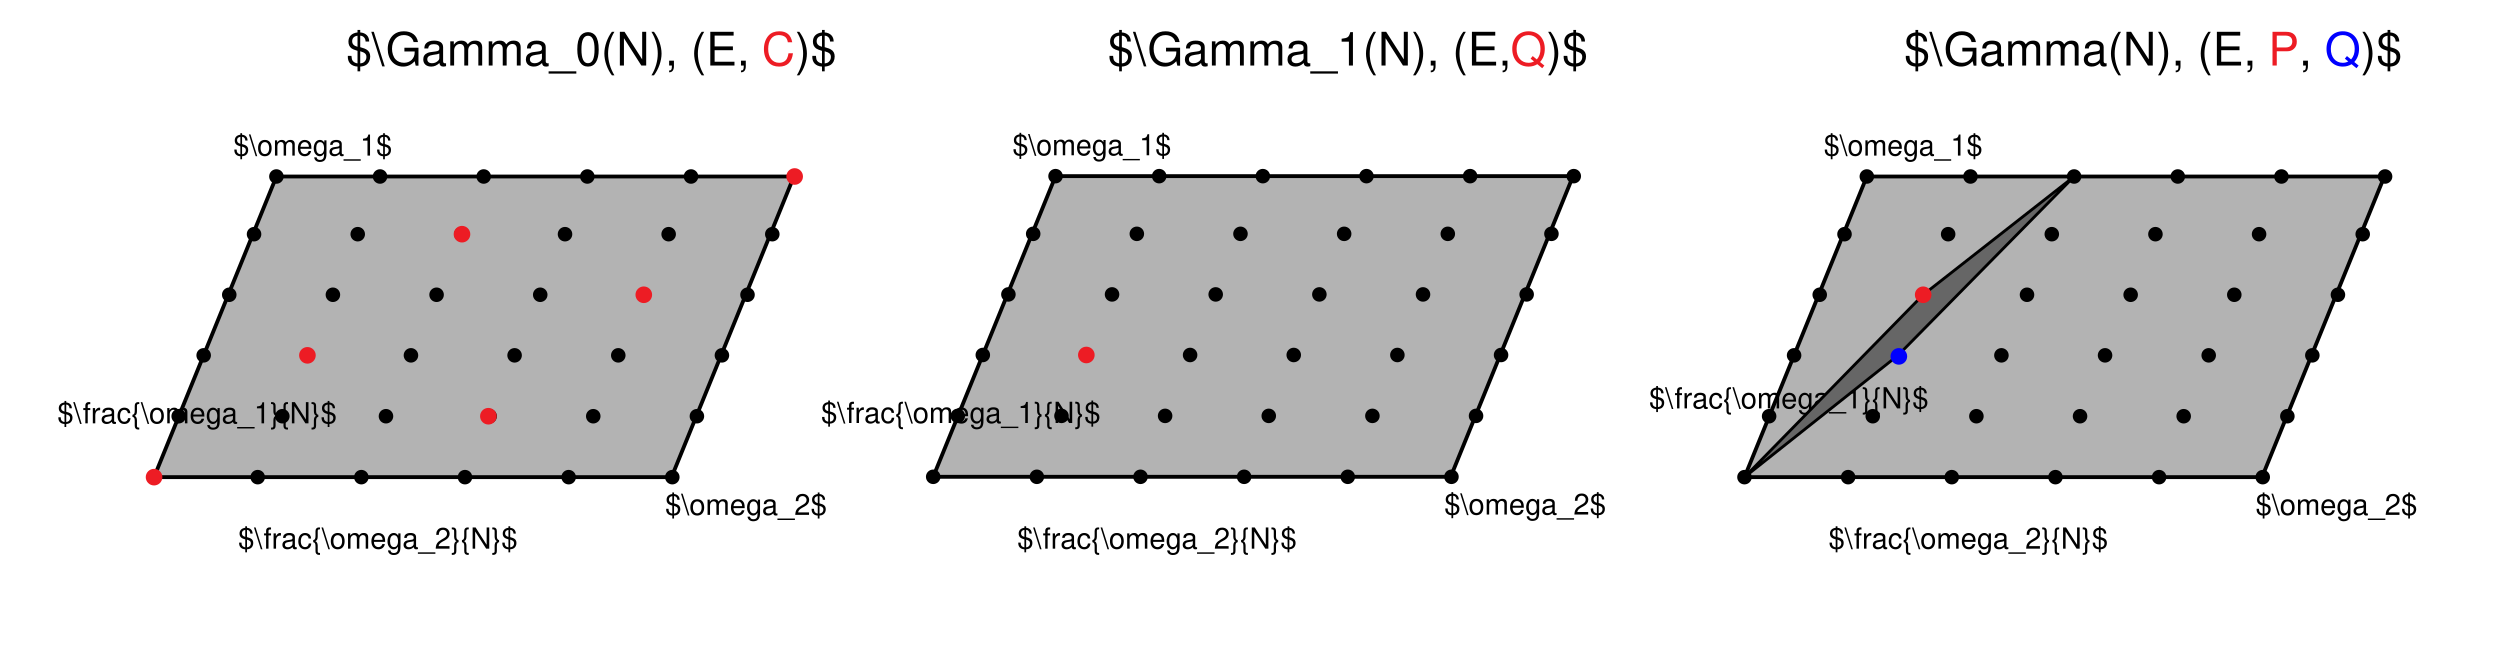
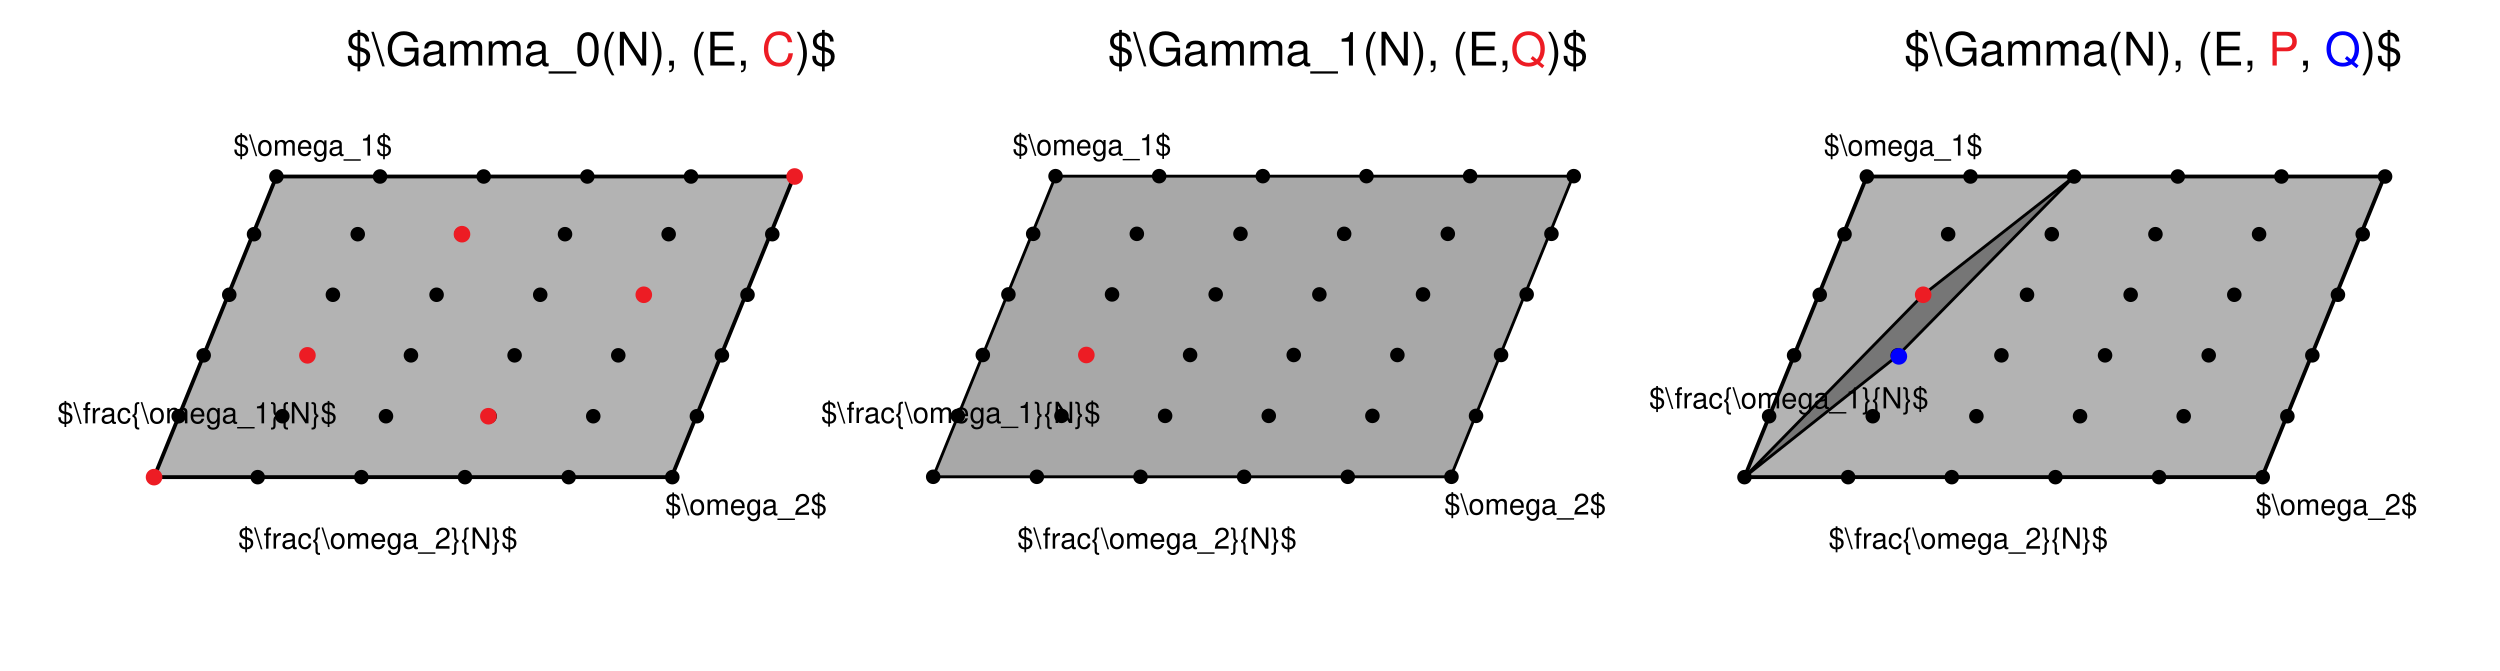
<svg xmlns="http://www.w3.org/2000/svg" version="1.1" id="Layer_1" x="0px" y="0px" viewBox="0 0 649.59 174.22" style="enable-background:new 0 0 649.59 174.22;" xml:space="preserve">
  <style type="text/css">
+ 	.Graphic_x0020_Style{fill-opacity:0.34;stroke:#000000;stroke-width:0.75;stroke-miterlimit:10;}
	.st0{fill:#B3B3B3;stroke:#000000;stroke-miterlimit:10;}
	.st1{font-family:'Helvetica';}
	.st2{font-size:7.569px;}
	.st3{font-size:12px;}
	.st4{fill:#ED1C24;}
	.st5{fill:#0000FF;}
- 	.st6{fill:#666666;stroke:#000000;stroke-width:0.75;stroke-miterlimit:10;}
+ 	.st6{fill-opacity:0.34;stroke:#000000;stroke-width:0.75;stroke-miterlimit:10;}
</style>
  <polygon class="st0" points="174.49,123.98 40.03,123.98 71.82,45.86 206.28,45.86 " />
  <g>
    <circle cx="40.03" cy="123.98" r="1.89" />
    <circle cx="66.96" cy="123.98" r="1.89" />
    <circle cx="93.89" cy="123.98" r="1.89" />
    <circle cx="120.82" cy="123.98" r="1.89" />
    <circle cx="147.76" cy="123.98" r="1.89" />
    <circle cx="174.69" cy="123.98" r="1.89" />
  </g>
  <g>
    <circle cx="46.43" cy="108.15" r="1.89" />
    <circle cx="73.36" cy="108.15" r="1.89" />
    <circle cx="100.29" cy="108.15" r="1.89" />
    <circle cx="127.22" cy="108.15" r="1.89" />
    <circle cx="154.15" cy="108.15" r="1.89" />
    <circle cx="181.08" cy="108.15" r="1.89" />
  </g>
  <g>
    <circle cx="52.92" cy="92.33" r="1.89" />
    <circle cx="79.85" cy="92.33" r="1.89" />
    <circle cx="106.78" cy="92.33" r="1.89" />
    <circle cx="133.71" cy="92.33" r="1.89" />
    <circle cx="160.65" cy="92.33" r="1.89" />
    <circle cx="187.58" cy="92.33" r="1.89" />
  </g>
  <g>
    <circle cx="59.57" cy="76.59" r="1.89" />
    <circle cx="86.5" cy="76.59" r="1.89" />
    <circle cx="113.44" cy="76.59" r="1.89" />
    <circle cx="140.37" cy="76.59" r="1.89" />
    <circle cx="167.3" cy="76.59" r="1.89" />
    <circle cx="194.23" cy="76.59" r="1.89" />
  </g>
  <g>
    <circle cx="66.01" cy="60.85" r="1.89" />
    <circle cx="92.95" cy="60.85" r="1.89" />
    <circle cx="119.88" cy="60.85" r="1.89" />
    <circle cx="146.81" cy="60.85" r="1.89" />
    <circle cx="173.74" cy="60.85" r="1.89" />
    <circle cx="200.67" cy="60.85" r="1.89" />
  </g>
  <g>
    <circle cx="71.82" cy="45.86" r="1.89" />
    <circle cx="98.75" cy="45.86" r="1.89" />
    <circle cx="125.68" cy="45.86" r="1.89" />
    <circle cx="152.61" cy="45.86" r="1.89" />
    <circle cx="179.55" cy="45.86" r="1.89" />
    <circle cx="206.48" cy="45.86" r="1.89" />
  </g>
  <text transform="matrix(1 0 0 1 172.7967 133.7886)" class="st1 st2">$\omega_2$</text>
  <text transform="matrix(0.9816 0 0 1 60.5975 40.4302)" class="st1 st2">$\omega_1$</text>
  <text transform="matrix(1 0 0 1 61.8361 142.5628)" class="st1 st2">$\frac{\omega_2}{N}$</text>
  <text transform="matrix(1 0 0 1 14.8673 109.9976)" class="st1 st2">$\frac{\omega_1}{N}$</text>
-   <polygon class="st0" points="376.94,123.89 242.48,123.89 274.27,45.77 408.73,45.77 " />
+   <polygon class="Graphic_x0020_Style" points="376.94,123.89 242.48,123.89 274.27,45.77 408.73,45.77 " />
  <g>
    <circle cx="242.48" cy="123.89" r="1.89" />
    <circle cx="269.41" cy="123.89" r="1.89" />
    <circle cx="296.34" cy="123.89" r="1.89" />
    <circle cx="323.27" cy="123.89" r="1.89" />
    <circle cx="350.2" cy="123.89" r="1.89" />
    <circle cx="377.14" cy="123.89" r="1.89" />
  </g>
  <g>
    <circle cx="248.87" cy="108.06" r="1.89" />
    <circle cx="275.81" cy="108.06" r="1.89" />
    <circle cx="302.74" cy="108.06" r="1.89" />
    <circle cx="329.67" cy="108.06" r="1.89" />
    <circle cx="356.6" cy="108.06" r="1.89" />
    <circle cx="383.53" cy="108.06" r="1.89" />
  </g>
  <g>
    <circle cx="255.37" cy="92.24" r="1.89" />
    <circle cx="282.3" cy="92.24" r="1.89" />
    <circle cx="309.23" cy="92.24" r="1.89" />
    <circle cx="336.16" cy="92.24" r="1.89" />
    <circle cx="363.09" cy="92.24" r="1.89" />
    <circle cx="390.03" cy="92.24" r="1.89" />
  </g>
  <g>
    <circle cx="262.02" cy="76.5" r="1.89" />
    <circle cx="288.95" cy="76.5" r="1.89" />
    <circle cx="315.88" cy="76.5" r="1.89" />
    <circle cx="342.82" cy="76.5" r="1.89" />
    <circle cx="369.75" cy="76.5" r="1.89" />
    <circle cx="396.68" cy="76.5" r="1.89" />
  </g>
  <g>
    <circle cx="268.46" cy="60.76" r="1.89" />
    <circle cx="295.39" cy="60.76" r="1.89" />
    <circle cx="322.32" cy="60.76" r="1.89" />
    <circle cx="349.26" cy="60.76" r="1.89" />
    <circle cx="376.19" cy="60.76" r="1.89" />
    <circle cx="403.12" cy="60.76" r="1.89" />
  </g>
  <g>
    <circle cx="274.27" cy="45.77" r="1.89" />
    <circle cx="301.2" cy="45.77" r="1.89" />
    <circle cx="328.13" cy="45.77" r="1.89" />
    <circle cx="355.06" cy="45.77" r="1.89" />
    <circle cx="381.99" cy="45.77" r="1.89" />
    <circle cx="408.92" cy="45.77" r="1.89" />
  </g>
  <text transform="matrix(1 0 0 1 375.2451 133.6974)" class="st1 st2">$\omega_2$</text>
  <text transform="matrix(0.9816 0 0 1 263.0459 40.339)" class="st1 st2">$\omega_1$</text>
  <text transform="matrix(1 0 0 1 264.2847 142.5625)" class="st1 st2">$\frac{\omega_2}{N}$</text>
  <text transform="matrix(1 0 0 1 213.3107 109.906)" class="st1 st2">$\frac{\omega_1}{N}$</text>
  <polygon class="st0" points="587.75,123.98 453.28,123.98 485.07,45.86 619.54,45.86 " />
  <g>
    <circle cx="453.28" cy="123.98" r="1.89" />
    <circle cx="480.21" cy="123.98" r="1.89" />
    <circle cx="507.14" cy="123.98" r="1.89" />
    <circle cx="534.08" cy="123.98" r="1.89" />
    <circle cx="561.01" cy="123.98" r="1.89" />
    <circle cx="587.94" cy="123.98" r="1.89" />
  </g>
  <g>
    <circle cx="459.68" cy="108.15" r="1.89" />
    <circle cx="486.61" cy="108.15" r="1.89" />
    <circle cx="513.54" cy="108.15" r="1.89" />
    <circle cx="540.47" cy="108.15" r="1.89" />
    <circle cx="567.4" cy="108.15" r="1.89" />
    <circle cx="594.34" cy="108.15" r="1.89" />
  </g>
  <g>
    <circle cx="466.17" cy="92.33" r="1.89" />
    <circle cx="493.1" cy="92.33" r="1.89" />
    <circle cx="520.04" cy="92.33" r="1.89" />
    <circle cx="546.97" cy="92.33" r="1.89" />
    <circle cx="573.9" cy="92.33" r="1.89" />
    <circle cx="600.83" cy="92.33" r="1.89" />
  </g>
  <g>
    <circle cx="472.83" cy="76.59" r="1.89" />
    <circle cx="499.76" cy="76.59" r="1.89" />
    <circle cx="526.69" cy="76.59" r="1.89" />
    <circle cx="553.62" cy="76.59" r="1.89" />
    <circle cx="580.55" cy="76.59" r="1.89" />
    <circle cx="607.48" cy="76.59" r="1.89" />
  </g>
  <g>
    <circle cx="479.27" cy="60.85" r="1.89" />
    <circle cx="506.2" cy="60.85" r="1.89" />
    <circle cx="533.13" cy="60.85" r="1.89" />
    <circle cx="560.06" cy="60.85" r="1.89" />
    <circle cx="586.99" cy="60.85" r="1.89" />
    <circle cx="613.92" cy="60.85" r="1.89" />
  </g>
  <g>
    <circle cx="485.07" cy="45.86" r="1.89" />
    <circle cx="512" cy="45.86" r="1.89" />
    <circle cx="538.93" cy="45.86" r="1.89" />
    <circle cx="565.87" cy="45.86" r="1.89" />
    <circle cx="592.8" cy="45.86" r="1.89" />
    <circle cx="619.73" cy="45.86" r="1.89" />
  </g>
  <text transform="matrix(1 0 0 1 586.0487 133.7884)" class="st1 st2">$\omega_2$</text>
  <text transform="matrix(0.9816 0 0 1 473.8495 40.43)" class="st1 st2">$\omega_1$</text>
  <text transform="matrix(1 0 0 1 475.0882 142.5626)" class="st1 st2">$\frac{\omega_2}{N}$</text>
  <text transform="matrix(1 0 0 1 428.453 106.1249)" class="st1 st2">$\frac{\omega_1}{N}$</text>
  <text transform="matrix(1 0 0 1 89.8963 17.0202)">
    <tspan x="0" y="0" class="st1 st3">$\Gamma_0(N), (E, </tspan>
    <tspan x="108.02" y="0" class="st4 st1 st3">C</tspan>
    <tspan x="116.69" y="0" class="st1 st3">)$</tspan>
  </text>
  <text transform="matrix(1 0 0 1 287.7955 17.0207)">
    <tspan x="0" y="0" class="st1 st3">$\Gamma_1(N), (E,</tspan>
    <tspan x="104.69" y="0" class="st4 st1 st3">Q</tspan>
    <tspan x="114.02" y="0" class="st1 st3">)$</tspan>
  </text>
  <text transform="matrix(1 0 0 1 494.7054 17.0201)">
    <tspan x="0" y="0" class="st1 st3">$\Gamma(N), (E, </tspan>
    <tspan x="94.68" y="0" class="st4 st1 st3">P</tspan>
    <tspan x="102.68" y="0" class="st1 st3">, </tspan>
    <tspan x="109.35" y="0" class="st5 st1 st3">Q</tspan>
    <tspan x="118.68" y="0" class="st1 st3">)$</tspan>
  </text>
  <circle class="st4" cx="79.88" cy="92.33" r="2.16" />
  <circle class="st4" cx="120.04" cy="60.85" r="2.16" />
  <circle class="st4" cx="126.9" cy="108.15" r="2.16" />
  <circle class="st4" cx="167.28" cy="76.59" r="2.16" />
  <circle class="st4" cx="40.03" cy="123.98" r="2.16" />
  <circle class="st4" cx="206.48" cy="45.86" r="2.16" />
  <circle class="st4" cx="282.27" cy="92.24" r="2.16" />
  <polygon class="st6" points="453.28,123.98 493.17,92.33 538.94,45.86 499.71,76.59 " />
  <circle class="st4" cx="499.71" cy="76.59" r="2.16" />
  <circle class="st5" cx="493.39" cy="92.6" r="2.16" />
</svg>
